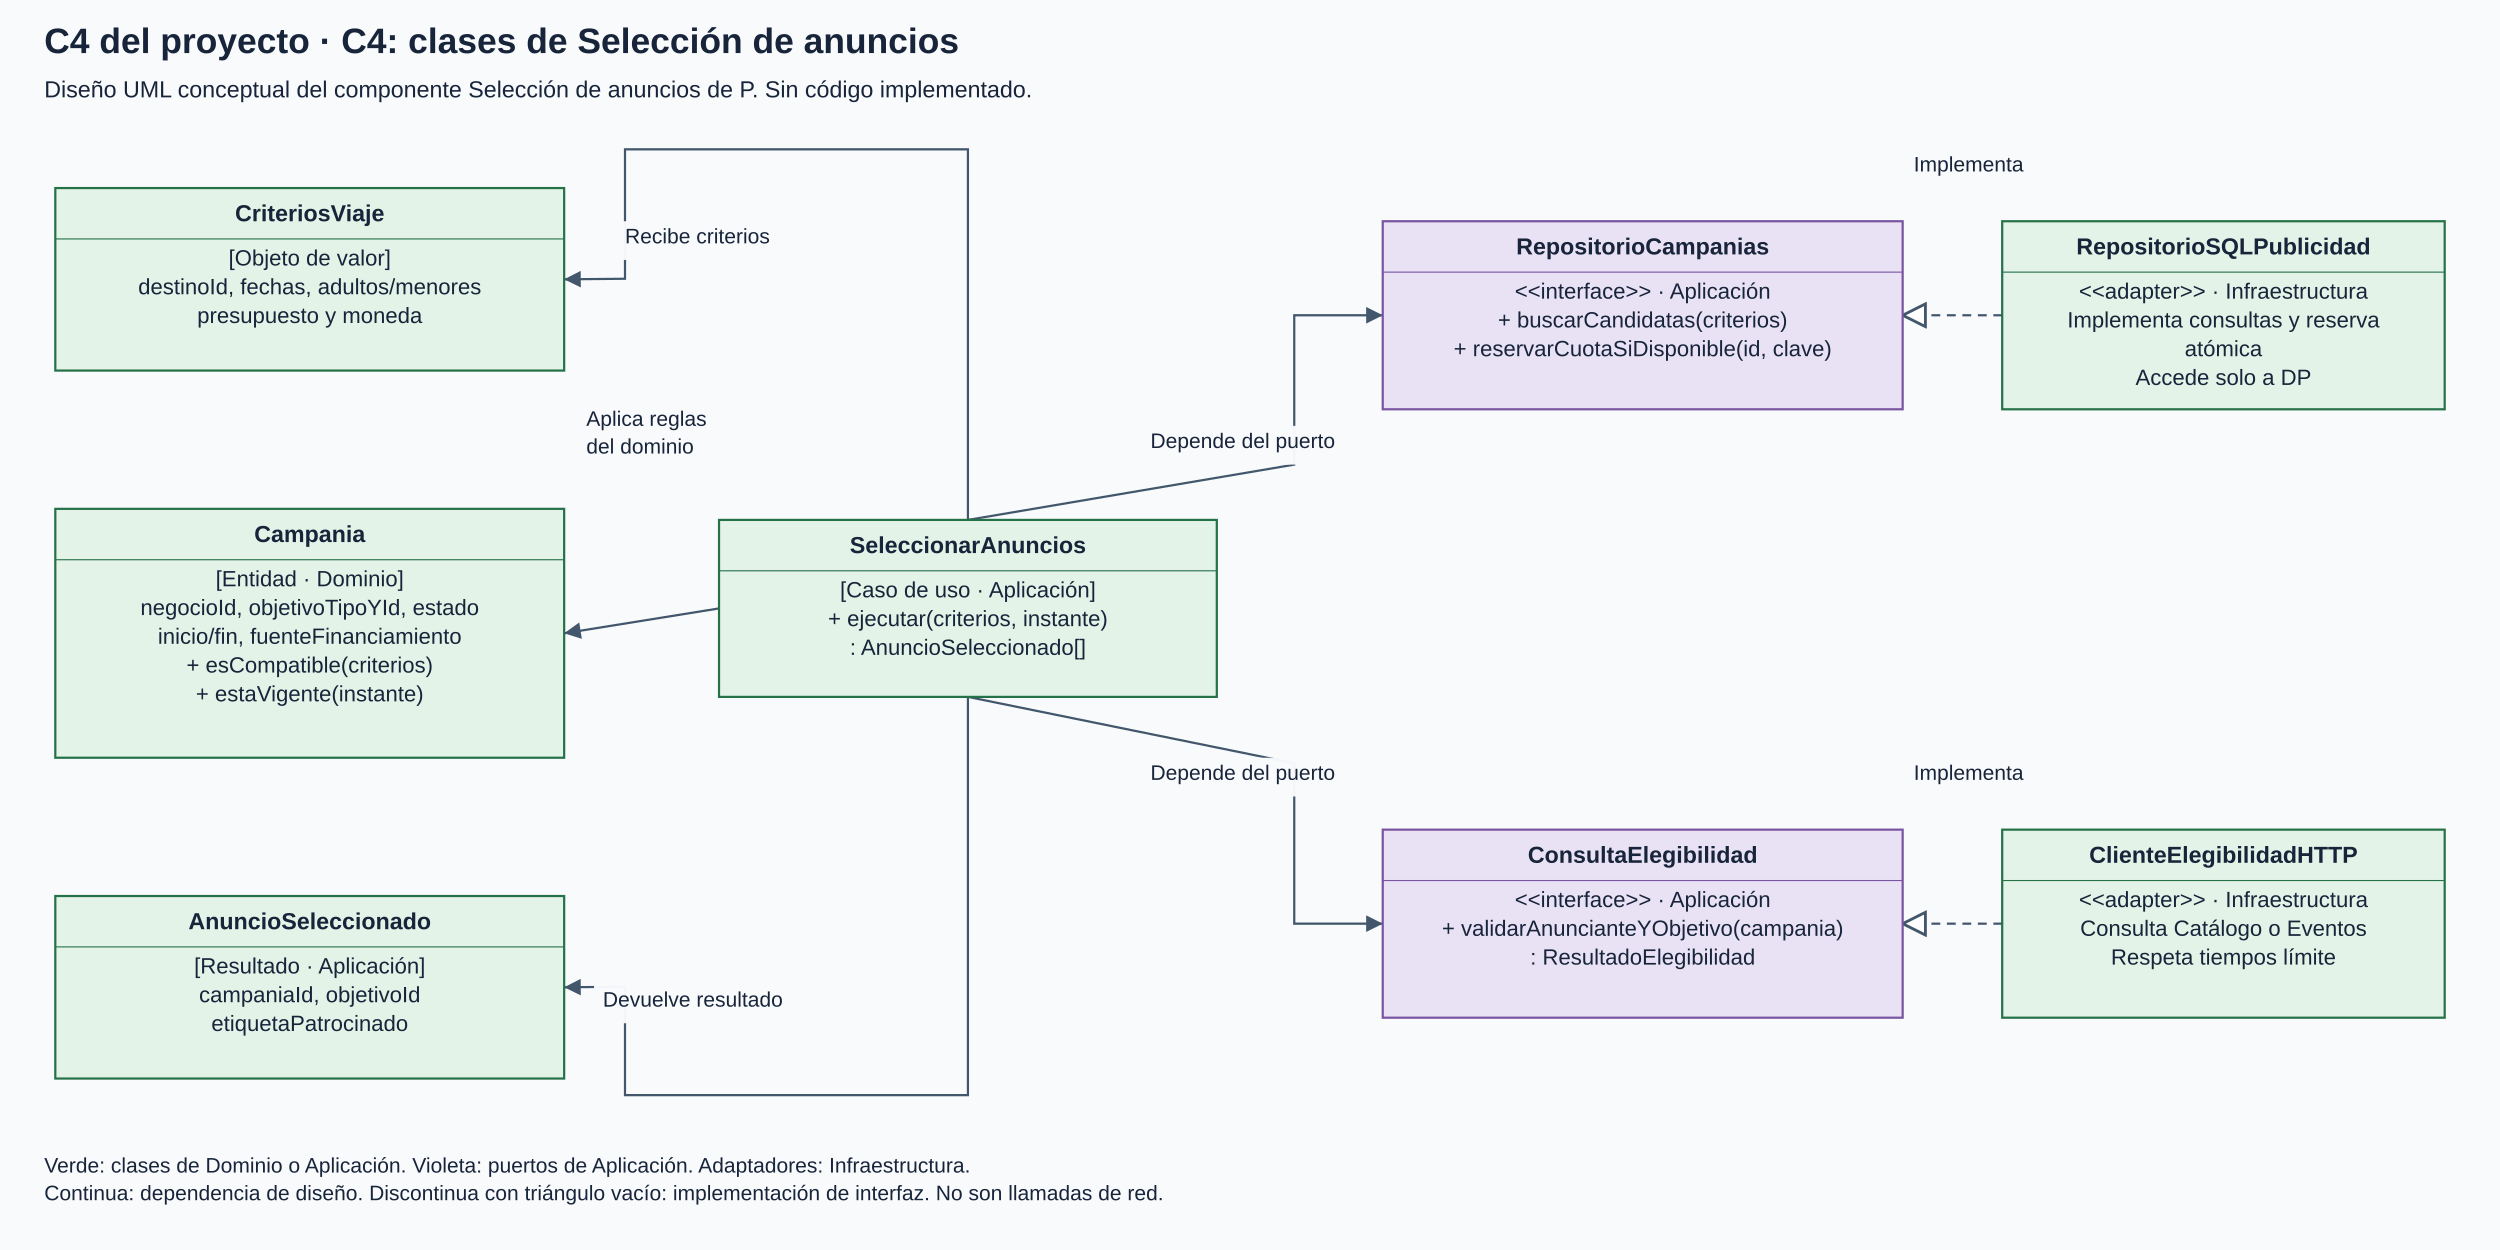
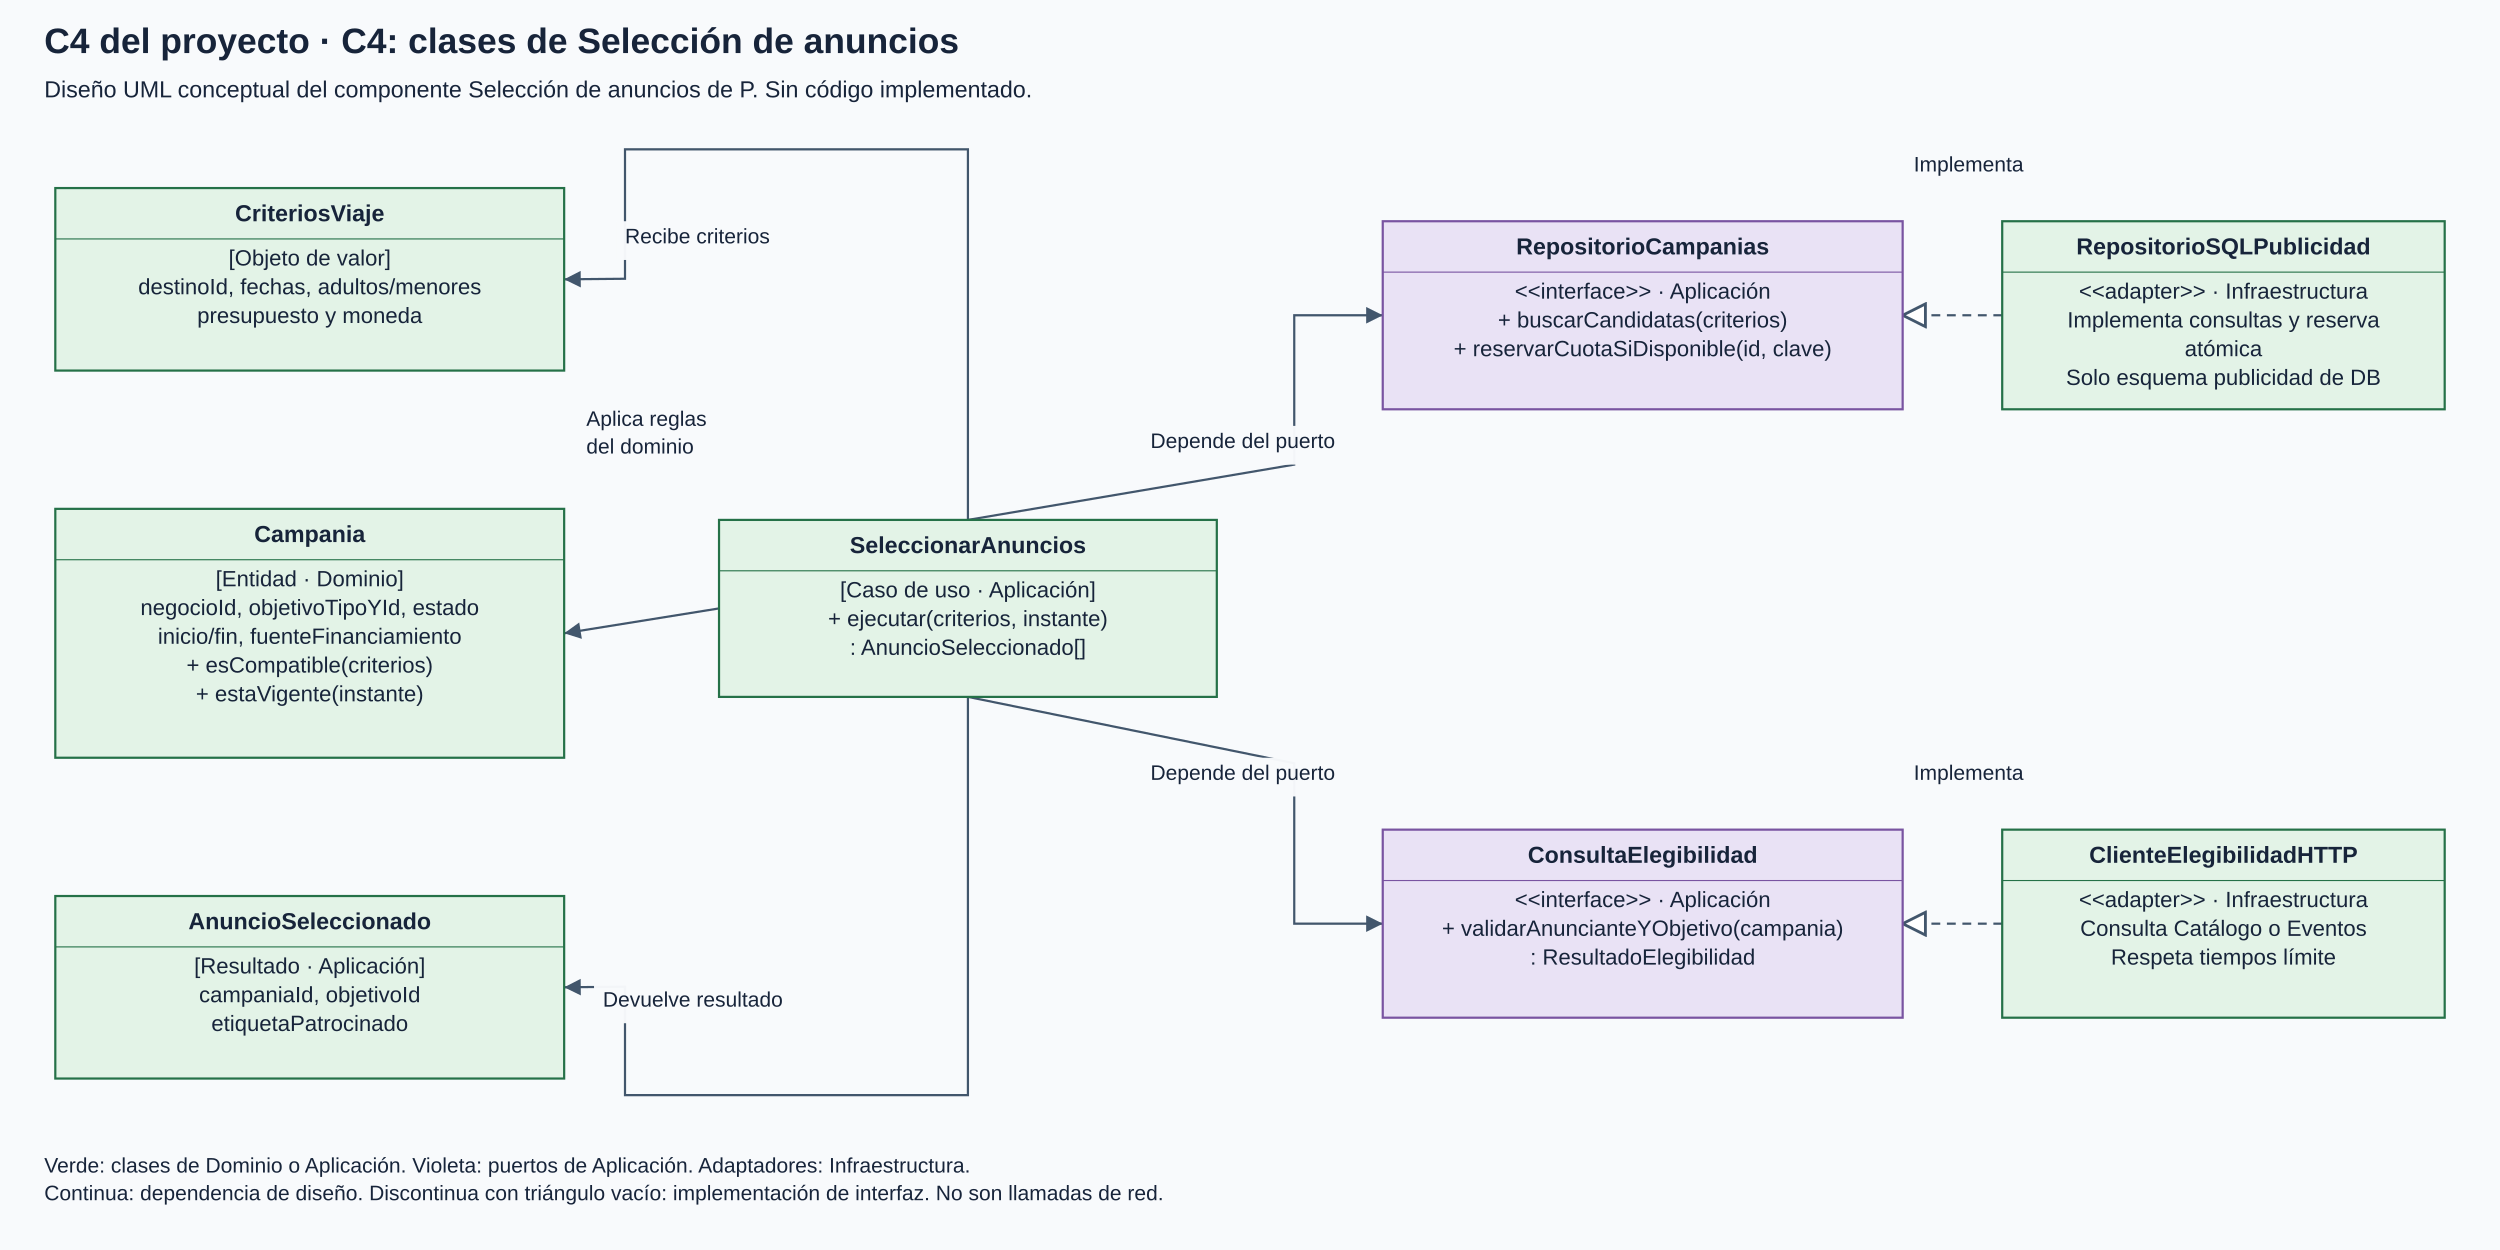
<svg xmlns="http://www.w3.org/2000/svg" width="2260" height="1130" viewBox="0 0 2260 1130" role="img" aria-label="C4 del proyecto · C4: clases de Selección de anuncios">
  <defs>
    <marker id="arrow" viewBox="0 0 12 12" refX="11" refY="6" markerWidth="9" markerHeight="9" orient="auto-start-reverse">
      <path d="M1,1 L11,6 L1,11 Z" fill="#42566c" />
    </marker>
    <marker id="realize" viewBox="0 0 14 14" refX="13" refY="7" markerWidth="12" markerHeight="12" orient="auto-start-reverse">
      <path d="M1,1 L13,7 L1,13 Z" fill="white" stroke="#42566c" stroke-width="1.5" />
    </marker>
  </defs>
  <rect width="100%" height="100%" fill="#f8fafc" />
  <g font-family="Arial, sans-serif" fill="#17243a">
    <text x="40" y="48" font-size="32" text-anchor="start" font-weight="bold">C4 del proyecto · C4: clases de Selección de anuncios</text>
    <text x="40" y="88" font-size="21" text-anchor="start">Diseño UML conceptual del componente Selección de anuncios de P. Sin código implementado.</text>
    <path d="M875.0,470 L875,135 L565,135 L565,252 L510,252.5" fill="none" stroke="#42566c" stroke-width="2" marker-end="url(#arrow)" />
    <path d="M650,550.0 L510,572.5" fill="none" stroke="#42566c" stroke-width="2" marker-end="url(#arrow)" />
    <path d="M875.0,630 L875,990 L565,990 L565,892 L510,892.5" fill="none" stroke="#42566c" stroke-width="2" marker-end="url(#arrow)" />
    <path d="M875.0,470 L1170,420 L1170,285 L1250,285.0" fill="none" stroke="#42566c" stroke-width="2" marker-end="url(#arrow)" />
    <path d="M875.0,630 L1170,690 L1170,835 L1250,835.0" fill="none" stroke="#42566c" stroke-width="2" marker-end="url(#arrow)" />
    <path d="M1810,285.0 L1720,285.0" fill="none" stroke="#42566c" stroke-width="2" stroke-dasharray="8 6" marker-end="url(#realize)" />
    <path d="M1810,835.0 L1720,835.0" fill="none" stroke="#42566c" stroke-width="2" stroke-dasharray="8 6" marker-end="url(#realize)" />
    <rect x="650" y="470" width="450" height="160" fill="#e3f3e7" stroke="#257148" stroke-width="2" />
    <text x="875.0" y="500" font-size="21" text-anchor="middle" font-weight="bold">SeleccionarAnuncios</text>
    <text x="875.0" y="540" font-size="20" text-anchor="middle">[Caso de uso · Aplicación]</text>
    <text x="875.0" y="566" font-size="20" text-anchor="middle">+ ejecutar(criterios, instante)</text>
    <text x="875.0" y="592" font-size="20" text-anchor="middle">    : AnuncioSeleccionado[]</text>
    <line x1="650" x2="1100" y1="516" y2="516" stroke="#257148" />
    <rect x="50" y="170" width="460" height="165" fill="#e3f3e7" stroke="#257148" stroke-width="2" />
    <text x="280.0" y="200" font-size="21" text-anchor="middle" font-weight="bold">CriteriosViaje</text>
    <text x="280.0" y="240" font-size="20" text-anchor="middle">[Objeto de valor]</text>
    <text x="280.0" y="266" font-size="20" text-anchor="middle">destinoId, fechas, adultos/menores</text>
    <text x="280.0" y="292" font-size="20" text-anchor="middle">presupuesto y moneda</text>
    <line x1="50" x2="510" y1="216" y2="216" stroke="#257148" />
    <rect x="50" y="460" width="460" height="225" fill="#e3f3e7" stroke="#257148" stroke-width="2" />
    <text x="280.0" y="490" font-size="21" text-anchor="middle" font-weight="bold">Campania</text>
    <text x="280.0" y="530" font-size="20" text-anchor="middle">[Entidad · Dominio]</text>
    <text x="280.0" y="556" font-size="20" text-anchor="middle">negocioId, objetivoTipoYId, estado</text>
    <text x="280.0" y="582" font-size="20" text-anchor="middle">inicio/fin, fuenteFinanciamiento</text>
    <text x="280.0" y="608" font-size="20" text-anchor="middle">+ esCompatible(criterios)</text>
    <text x="280.0" y="634" font-size="20" text-anchor="middle">+ estaVigente(instante)</text>
    <line x1="50" x2="510" y1="506" y2="506" stroke="#257148" />
    <rect x="50" y="810" width="460" height="165" fill="#e3f3e7" stroke="#257148" stroke-width="2" />
    <text x="280.0" y="840" font-size="21" text-anchor="middle" font-weight="bold">AnuncioSeleccionado</text>
    <text x="280.0" y="880" font-size="20" text-anchor="middle">[Resultado · Aplicación]</text>
    <text x="280.0" y="906" font-size="20" text-anchor="middle">campaniaId, objetivoId</text>
    <text x="280.0" y="932" font-size="20" text-anchor="middle">etiquetaPatrocinado</text>
    <line x1="50" x2="510" y1="856" y2="856" stroke="#257148" />
    <rect x="1250" y="200" width="470" height="170" fill="#e9e2f5" stroke="#7954a1" stroke-width="2" />
    <text x="1485.0" y="230" font-size="21" text-anchor="middle" font-weight="bold">RepositorioCampanias</text>
    <text x="1485.0" y="270" font-size="20" text-anchor="middle">&lt;&lt;interface&gt;&gt; · Aplicación</text>
    <text x="1485.0" y="296" font-size="20" text-anchor="middle">+ buscarCandidatas(criterios)</text>
    <text x="1485.0" y="322" font-size="20" text-anchor="middle">+ reservarCuotaSiDisponible(id, clave)</text>
    <line x1="1250" x2="1720" y1="246" y2="246" stroke="#7954a1" />
    <rect x="1250" y="750" width="470" height="170" fill="#e9e2f5" stroke="#7954a1" stroke-width="2" />
    <text x="1485.0" y="780" font-size="21" text-anchor="middle" font-weight="bold">ConsultaElegibilidad</text>
    <text x="1485.0" y="820" font-size="20" text-anchor="middle">&lt;&lt;interface&gt;&gt; · Aplicación</text>
    <text x="1485.0" y="846" font-size="20" text-anchor="middle">+ validarAnuncianteYObjetivo(campania)</text>
    <text x="1485.0" y="872" font-size="20" text-anchor="middle">    : ResultadoElegibilidad</text>
    <line x1="1250" x2="1720" y1="796" y2="796" stroke="#7954a1" />
    <rect x="1810" y="200" width="400" height="170" fill="#e3f3e7" stroke="#257148" stroke-width="2" />
    <text x="2010.0" y="230" font-size="21" text-anchor="middle" font-weight="bold">RepositorioSQLPublicidad</text>
    <text x="2010.0" y="270" font-size="20" text-anchor="middle">&lt;&lt;adapter&gt;&gt; · Infraestructura</text>
    <text x="2010.0" y="296" font-size="20" text-anchor="middle">Implementa consultas y reserva</text>
    <text x="2010.0" y="322" font-size="20" text-anchor="middle">atómica</text>
-     <text x="2010.0" y="348" font-size="20" text-anchor="middle">Accede solo a DP</text>
+     <text x="2010.0" y="348" font-size="20" text-anchor="middle">Solo esquema publicidad de DB</text>
    <line x1="1810" x2="2210" y1="246" y2="246" stroke="#257148" />
    <rect x="1810" y="750" width="400" height="170" fill="#e3f3e7" stroke="#257148" stroke-width="2" />
    <text x="2010.0" y="780" font-size="21" text-anchor="middle" font-weight="bold">ClienteElegibilidadHTTP</text>
    <text x="2010.0" y="820" font-size="20" text-anchor="middle">&lt;&lt;adapter&gt;&gt; · Infraestructura</text>
    <text x="2010.0" y="846" font-size="20" text-anchor="middle">Consulta Catálogo o Eventos</text>
    <text x="2010.0" y="872" font-size="20" text-anchor="middle">Respeta tiempos límite</text>
    <line x1="1810" x2="2210" y1="796" y2="796" stroke="#257148" />
    <rect x="557" y="200" width="171.2" height="35" fill="#f8fafc" opacity="0.97" />
    <text x="565" y="220" font-size="19" text-anchor="start">Recibe criterios</text>
    <rect x="522" y="365" width="142.1" height="60" fill="#f8fafc" opacity="0.97" />
    <text x="530" y="385" font-size="19" text-anchor="start">Aplica reglas</text>
    <text x="530" y="410" font-size="19" text-anchor="start">del dominio</text>
    <rect x="537" y="890" width="190.6" height="35" fill="#f8fafc" opacity="0.97" />
    <text x="545" y="910" font-size="19" text-anchor="start">Devuelve resultado</text>
    <rect x="1032" y="385" width="190.6" height="35" fill="#f8fafc" opacity="0.97" />
    <text x="1040" y="405" font-size="19" text-anchor="start">Depende del puerto</text>
    <rect x="1032" y="685" width="190.6" height="35" fill="#f8fafc" opacity="0.97" />
    <text x="1040" y="705" font-size="19" text-anchor="start">Depende del puerto</text>
    <rect x="1722" y="135" width="113.0" height="35" fill="#f8fafc" opacity="0.97" />
    <text x="1730" y="155" font-size="19" text-anchor="start">Implementa</text>
    <rect x="1722" y="685" width="113.0" height="35" fill="#f8fafc" opacity="0.97" />
    <text x="1730" y="705" font-size="19" text-anchor="start">Implementa</text>
    <text x="40" y="1060" font-size="19" text-anchor="start">Verde: clases de Dominio o Aplicación. Violeta: puertos de Aplicación. Adaptadores: Infraestructura.</text>
    <text x="40" y="1085" font-size="19" text-anchor="start">Continua: dependencia de diseño. Discontinua con triángulo vacío: implementación de interfaz. No son llamadas de red.</text>
  </g>
</svg>
